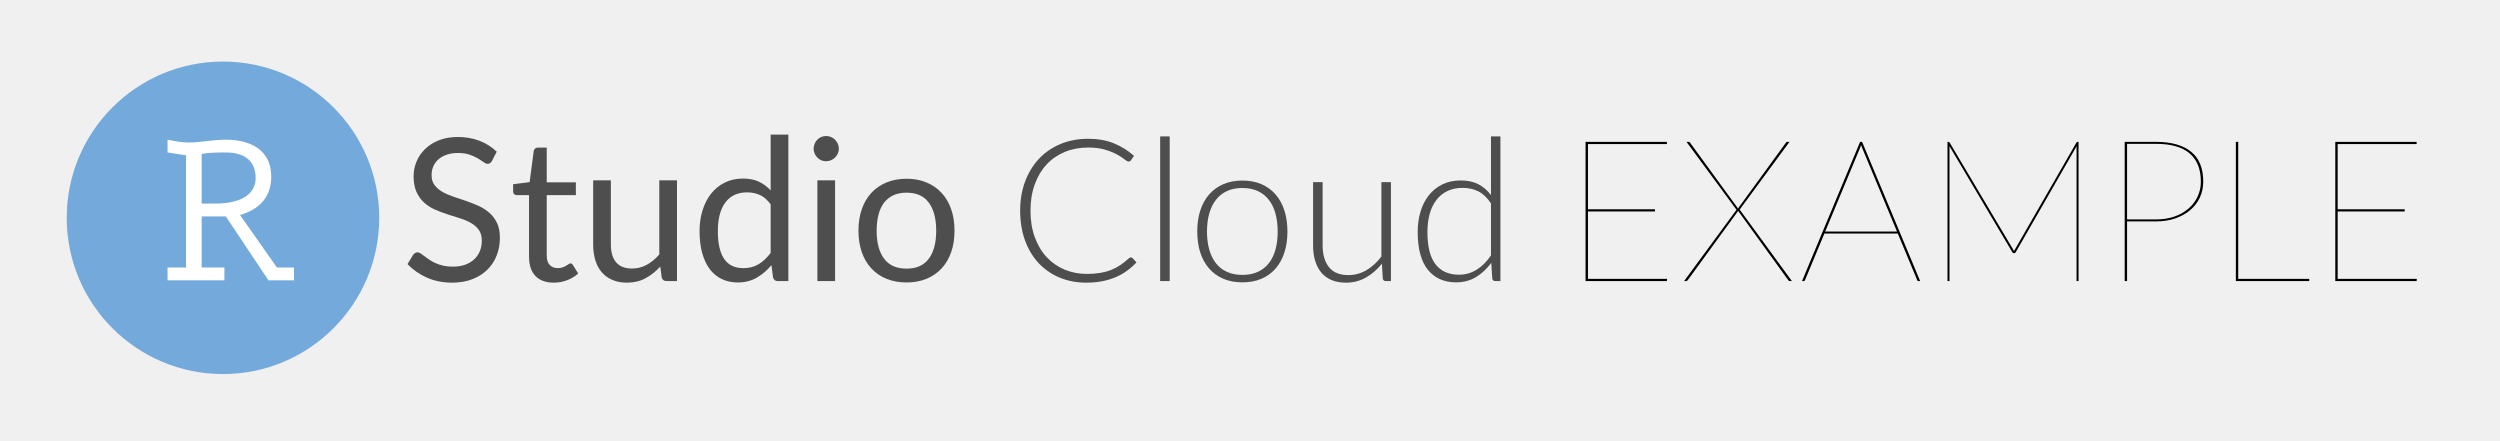
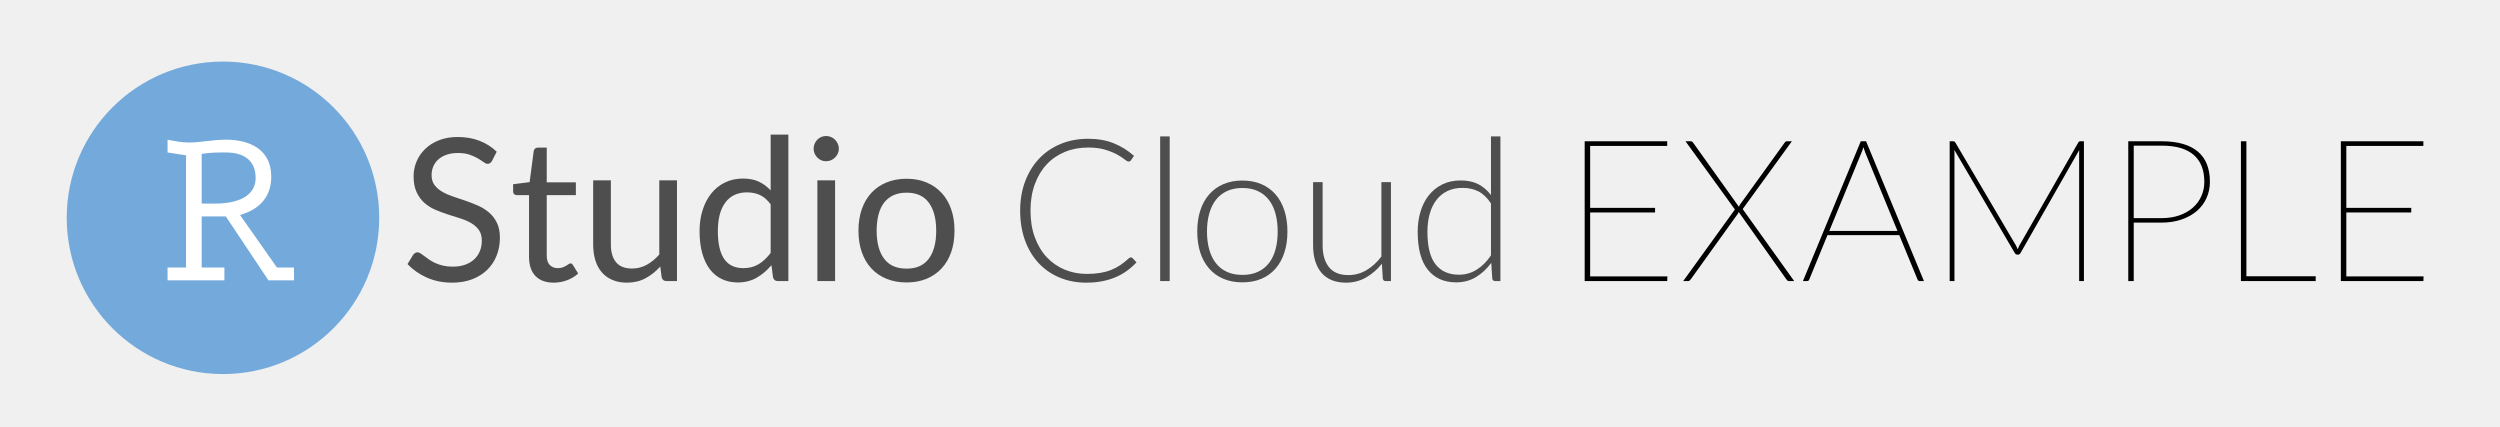
- <svg xmlns="http://www.w3.org/2000/svg" width="176px" height="31px" viewBox="0 0 176 31" version="1.1">
+ <svg xmlns="http://www.w3.org/2000/svg" width="176px" height="30px" viewBox="0 0 176 30" version="1.1">
  <defs />
  <g id="rstudio-cloud" stroke="none" stroke-width="1" fill="none" fill-rule="evenodd">
    <g id="r-orb" transform="translate(4.696761, 4.334034)" fill-rule="nonzero">
      <circle id="Oval" fill="#74AADB" cx="11" cy="11" r="11" />
      <path d="M14.8,14.5 L16,14.5 L16,15.4 L14.2,15.4 L11.2,10.9 L9.5,10.9 L9.5,14.5 L11.1,14.5 L11.1,15.4 L7.1,15.4 L7.1,14.5 L8.4,14.5 L8.4,6.6 L7.1,6.4 L7.1,5.5 C7.6,5.6 8.1,5.7 8.6,5.7 C9.4,5.7 10.3,5.5 11.2,5.5 C12.9,5.5 14.4,6.2 14.4,8.1 C14.4,9.5 13.6,10.4 12.2,10.8 L14.8,14.5 Z M9.5,10 L10.4,10 C12.5,10 13.3,9.2 13.3,8.2 C13.3,6.9 12.4,6.4 11.2,6.4 C10.6,6.4 10.1,6.4 9.5,6.5 C9.5,6.6 9.5,10 9.5,10 Z" id="Shape" fill="#FFFFFF" />
    </g>
    <path d="M34.64,11.324 C34.598,11.394 34.553,11.446 34.504,11.481 C34.455,11.516 34.395,11.534 34.325,11.534 C34.246,11.534 34.153,11.494 34.045,11.415 C33.938,11.335 33.804,11.248 33.643,11.152 C33.482,11.056 33.288,10.969 33.062,10.89 C32.836,10.81 32.561,10.771 32.239,10.771 C31.936,10.771 31.669,10.811 31.438,10.893 C31.207,10.975 31.013,11.086 30.857,11.226 C30.701,11.366 30.583,11.53 30.503,11.719 C30.424,11.908 30.384,12.112 30.384,12.332 C30.384,12.612 30.453,12.844 30.591,13.028 C30.729,13.212 30.911,13.37 31.137,13.501 C31.363,13.631 31.62,13.744 31.907,13.84 C32.194,13.936 32.488,14.035 32.789,14.138 C33.09,14.24 33.384,14.356 33.671,14.484 C33.958,14.612 34.215,14.775 34.441,14.971 C34.667,15.167 34.849,15.407 34.987,15.692 C35.125,15.976 35.193,16.326 35.193,16.742 C35.193,17.18 35.119,17.592 34.969,17.977 C34.82,18.362 34.602,18.697 34.315,18.982 C34.028,19.266 33.676,19.49 33.258,19.654 C32.84,19.817 32.365,19.899 31.833,19.899 C31.18,19.899 30.587,19.781 30.055,19.545 C29.523,19.309 29.068,18.991 28.69,18.59 L29.082,17.946 C29.12,17.894 29.165,17.851 29.219,17.816 C29.273,17.781 29.332,17.764 29.397,17.764 C29.458,17.764 29.527,17.788 29.604,17.837 C29.681,17.886 29.768,17.948 29.866,18.023 C29.964,18.097 30.076,18.179 30.202,18.268 C30.328,18.356 30.472,18.438 30.633,18.513 C30.794,18.587 30.977,18.649 31.182,18.698 C31.388,18.747 31.619,18.772 31.875,18.772 C32.197,18.772 32.484,18.727 32.736,18.639 C32.988,18.55 33.202,18.425 33.377,18.264 C33.552,18.103 33.686,17.911 33.779,17.687 C33.873,17.463 33.919,17.213 33.919,16.938 C33.919,16.634 33.851,16.386 33.713,16.192 C33.575,15.998 33.394,15.836 33.17,15.706 C32.946,15.575 32.69,15.464 32.4,15.373 C32.111,15.282 31.817,15.189 31.518,15.093 C31.22,14.997 30.926,14.887 30.636,14.761 C30.347,14.635 30.09,14.471 29.866,14.271 C29.642,14.07 29.462,13.819 29.324,13.518 C29.186,13.217 29.117,12.845 29.117,12.402 C29.117,12.047 29.186,11.704 29.324,11.373 C29.462,11.041 29.662,10.747 29.926,10.491 C30.19,10.234 30.514,10.029 30.899,9.875 C31.284,9.721 31.726,9.644 32.225,9.644 C32.785,9.644 33.295,9.732 33.755,9.91 C34.215,10.087 34.619,10.344 34.969,10.68 L34.64,11.324 Z M38.987,19.899 C38.427,19.899 37.997,19.742 37.696,19.43 C37.395,19.117 37.244,18.667 37.244,18.079 L37.244,13.739 L36.39,13.739 C36.316,13.739 36.253,13.716 36.201,13.672 C36.15,13.628 36.124,13.559 36.124,13.466 L36.124,12.969 L37.286,12.822 L37.573,10.631 C37.587,10.561 37.619,10.503 37.668,10.459 C37.717,10.415 37.781,10.393 37.86,10.393 L38.49,10.393 L38.49,12.836 L40.541,12.836 L40.541,13.739 L38.49,13.739 L38.49,17.995 C38.49,18.293 38.563,18.515 38.707,18.66 C38.852,18.804 39.039,18.877 39.267,18.877 C39.398,18.877 39.511,18.859 39.607,18.824 C39.703,18.789 39.785,18.751 39.855,18.709 C39.925,18.667 39.985,18.628 40.034,18.593 C40.083,18.558 40.126,18.541 40.163,18.541 C40.229,18.541 40.287,18.58 40.338,18.66 L40.702,19.255 C40.488,19.455 40.229,19.613 39.925,19.727 C39.622,19.841 39.309,19.899 38.987,19.899 Z M47.66,12.696 L47.66,19.787 L46.918,19.787 C46.741,19.787 46.629,19.7 46.582,19.528 L46.484,18.765 C46.176,19.105 45.831,19.379 45.448,19.587 C45.066,19.795 44.627,19.899 44.132,19.899 C43.745,19.899 43.403,19.834 43.107,19.706 C42.811,19.578 42.562,19.397 42.361,19.164 C42.161,18.93 42.01,18.648 41.91,18.317 C41.81,17.985 41.759,17.619 41.759,17.218 L41.759,12.696 L43.005,12.696 L43.005,17.218 C43.005,17.754 43.128,18.17 43.373,18.464 C43.618,18.758 43.992,18.905 44.496,18.905 C44.865,18.905 45.209,18.817 45.529,18.642 C45.849,18.467 46.144,18.226 46.414,17.918 L46.414,12.696 L47.66,12.696 Z M54.254,14.383 C54.021,14.07 53.769,13.852 53.498,13.728 C53.228,13.604 52.924,13.543 52.588,13.543 C51.93,13.543 51.424,13.778 51.069,14.25 C50.715,14.721 50.537,15.393 50.537,16.266 C50.537,16.728 50.577,17.123 50.656,17.452 C50.736,17.781 50.852,18.052 51.006,18.264 C51.16,18.476 51.349,18.632 51.573,18.73 C51.797,18.828 52.052,18.877 52.336,18.877 C52.747,18.877 53.105,18.783 53.411,18.597 C53.717,18.41 53.998,18.146 54.254,17.806 L54.254,14.383 Z M55.5,9.476 L55.5,19.787 L54.758,19.787 C54.581,19.787 54.469,19.7 54.422,19.528 L54.31,18.667 C54.007,19.031 53.662,19.325 53.274,19.549 C52.887,19.773 52.439,19.885 51.93,19.885 C51.524,19.885 51.156,19.806 50.824,19.65 C50.493,19.494 50.211,19.264 49.977,18.961 C49.744,18.657 49.564,18.279 49.438,17.827 C49.312,17.374 49.249,16.854 49.249,16.266 C49.249,15.743 49.319,15.256 49.459,14.806 C49.599,14.356 49.8,13.965 50.061,13.634 C50.323,13.302 50.644,13.042 51.024,12.853 C51.404,12.664 51.832,12.57 52.308,12.57 C52.742,12.57 53.115,12.643 53.425,12.79 C53.735,12.937 54.012,13.141 54.254,13.403 L54.254,9.476 L55.5,9.476 Z M58.79,12.696 L58.79,19.787 L57.544,19.787 L57.544,12.696 L58.79,12.696 Z M59.056,10.47 C59.056,10.591 59.032,10.704 58.983,10.809 C58.934,10.914 58.869,11.007 58.787,11.089 C58.705,11.171 58.61,11.235 58.5,11.282 C58.39,11.328 58.275,11.352 58.153,11.352 C58.032,11.352 57.919,11.328 57.814,11.282 C57.709,11.235 57.617,11.171 57.537,11.089 C57.458,11.007 57.395,10.914 57.348,10.809 C57.302,10.704 57.278,10.591 57.278,10.47 C57.278,10.348 57.302,10.233 57.348,10.123 C57.395,10.013 57.458,9.918 57.537,9.836 C57.617,9.754 57.709,9.69 57.814,9.644 C57.919,9.597 58.032,9.574 58.153,9.574 C58.275,9.574 58.39,9.597 58.5,9.644 C58.61,9.69 58.705,9.754 58.787,9.836 C58.869,9.918 58.934,10.013 58.983,10.123 C59.032,10.233 59.056,10.348 59.056,10.47 Z M63.823,12.584 C64.341,12.584 64.808,12.67 65.223,12.843 C65.639,13.015 65.993,13.26 66.287,13.578 C66.581,13.895 66.807,14.279 66.963,14.729 C67.119,15.179 67.197,15.682 67.197,16.238 C67.197,16.798 67.119,17.302 66.963,17.75 C66.807,18.198 66.581,18.58 66.287,18.898 C65.993,19.215 65.639,19.459 65.223,19.629 C64.808,19.799 64.341,19.885 63.823,19.885 C63.301,19.885 62.831,19.799 62.413,19.629 C61.995,19.459 61.639,19.215 61.345,18.898 C61.051,18.58 60.826,18.198 60.67,17.75 C60.514,17.302 60.435,16.798 60.435,16.238 C60.435,15.682 60.514,15.179 60.67,14.729 C60.826,14.279 61.051,13.895 61.345,13.578 C61.639,13.26 61.995,13.015 62.413,12.843 C62.831,12.67 63.301,12.584 63.823,12.584 Z M63.823,18.912 C64.523,18.912 65.046,18.677 65.391,18.208 C65.737,17.739 65.909,17.085 65.909,16.245 C65.909,15.4 65.737,14.742 65.391,14.271 C65.046,13.799 64.523,13.564 63.823,13.564 C63.469,13.564 63.16,13.624 62.896,13.746 C62.632,13.867 62.413,14.042 62.238,14.271 C62.063,14.499 61.932,14.78 61.846,15.114 C61.76,15.448 61.716,15.825 61.716,16.245 C61.716,17.085 61.89,17.739 62.238,18.208 C62.586,18.677 63.114,18.912 63.823,18.912 Z" id="Studio" fill="#4E4E4E" />
    <path d="M79.61,18.121 C79.657,18.121 79.696,18.137 79.729,18.17 L80.009,18.471 C79.804,18.69 79.581,18.887 79.341,19.062 C79.1,19.237 78.837,19.386 78.549,19.51 C78.262,19.634 77.948,19.729 77.605,19.797 C77.261,19.865 76.885,19.899 76.474,19.899 C75.788,19.899 75.159,19.778 74.588,19.538 C74.016,19.298 73.525,18.957 73.114,18.516 C72.703,18.075 72.385,17.542 72.159,16.917 C71.932,16.291 71.819,15.596 71.819,14.831 C71.819,14.079 71.936,13.393 72.169,12.773 C72.402,12.152 72.729,11.619 73.149,11.173 C73.569,10.727 74.073,10.382 74.661,10.137 C75.249,9.892 75.898,9.77 76.607,9.77 C77.284,9.77 77.883,9.875 78.406,10.085 C78.929,10.295 79.405,10.591 79.834,10.974 L79.617,11.289 C79.58,11.345 79.521,11.373 79.442,11.373 C79.386,11.373 79.295,11.321 79.169,11.219 C79.043,11.116 78.868,11.003 78.644,10.879 C78.42,10.755 78.141,10.642 77.808,10.54 C77.474,10.437 77.074,10.386 76.607,10.386 C76.01,10.386 75.463,10.488 74.966,10.694 C74.468,10.899 74.042,11.193 73.684,11.576 C73.327,11.958 73.049,12.425 72.848,12.976 C72.647,13.526 72.547,14.145 72.547,14.831 C72.547,15.531 72.648,16.156 72.852,16.707 C73.055,17.257 73.333,17.723 73.688,18.103 C74.043,18.483 74.461,18.775 74.945,18.978 C75.428,19.181 75.949,19.283 76.509,19.283 C76.864,19.283 77.18,19.259 77.457,19.213 C77.735,19.166 77.991,19.096 78.224,19.003 C78.457,18.909 78.674,18.795 78.875,18.66 C79.076,18.524 79.274,18.366 79.47,18.184 C79.493,18.165 79.517,18.15 79.54,18.138 C79.563,18.126 79.587,18.121 79.61,18.121 Z M82.347,9.602 L82.347,19.787 L81.675,19.787 L81.675,9.602 L82.347,9.602 Z M87.464,12.71 C87.963,12.71 88.41,12.795 88.805,12.965 C89.199,13.135 89.531,13.377 89.802,13.69 C90.073,14.002 90.279,14.379 90.421,14.82 C90.564,15.261 90.635,15.755 90.635,16.301 C90.635,16.847 90.564,17.339 90.421,17.778 C90.279,18.216 90.073,18.592 89.802,18.905 C89.531,19.217 89.199,19.458 88.805,19.626 C88.41,19.794 87.963,19.878 87.464,19.878 C86.965,19.878 86.518,19.794 86.124,19.626 C85.729,19.458 85.396,19.217 85.123,18.905 C84.849,18.592 84.642,18.216 84.499,17.778 C84.357,17.339 84.286,16.847 84.286,16.301 C84.286,15.755 84.357,15.261 84.499,14.82 C84.642,14.379 84.849,14.002 85.123,13.69 C85.396,13.377 85.729,13.135 86.124,12.965 C86.518,12.795 86.965,12.71 87.464,12.71 Z M87.464,19.353 C87.879,19.353 88.242,19.281 88.552,19.139 C88.863,18.997 89.122,18.793 89.329,18.527 C89.537,18.261 89.692,17.94 89.795,17.564 C89.898,17.188 89.949,16.767 89.949,16.301 C89.949,15.839 89.898,15.419 89.795,15.041 C89.692,14.663 89.537,14.339 89.329,14.071 C89.122,13.803 88.863,13.596 88.552,13.452 C88.242,13.307 87.879,13.235 87.464,13.235 C87.049,13.235 86.686,13.307 86.376,13.452 C86.065,13.596 85.806,13.803 85.599,14.071 C85.391,14.339 85.235,14.663 85.129,15.041 C85.024,15.419 84.972,15.839 84.972,16.301 C84.972,16.767 85.024,17.188 85.129,17.564 C85.235,17.94 85.391,18.261 85.599,18.527 C85.806,18.793 86.065,18.997 86.376,19.139 C86.686,19.281 87.049,19.353 87.464,19.353 Z M97.922,12.822 L97.922,19.787 L97.551,19.787 C97.434,19.787 97.367,19.726 97.348,19.605 L97.285,18.569 C96.963,18.97 96.591,19.292 96.168,19.535 C95.746,19.777 95.276,19.899 94.758,19.899 C94.371,19.899 94.032,19.838 93.743,19.717 C93.454,19.595 93.213,19.42 93.022,19.192 C92.831,18.963 92.686,18.688 92.588,18.366 C92.49,18.044 92.441,17.68 92.441,17.274 L92.441,12.822 L93.113,12.822 L93.113,17.274 C93.113,17.927 93.262,18.439 93.561,18.81 C93.86,19.181 94.315,19.367 94.926,19.367 C95.379,19.367 95.802,19.251 96.197,19.02 C96.591,18.789 96.942,18.468 97.25,18.058 L97.25,12.822 L97.922,12.822 Z M104.964,14.32 C104.698,13.918 104.403,13.636 104.079,13.473 C103.754,13.309 103.384,13.228 102.969,13.228 C102.558,13.228 102.199,13.302 101.891,13.452 C101.583,13.601 101.325,13.812 101.118,14.085 C100.91,14.358 100.754,14.685 100.648,15.065 C100.543,15.445 100.491,15.864 100.491,16.322 C100.491,17.358 100.681,18.119 101.061,18.607 C101.442,19.095 101.991,19.339 102.71,19.339 C103.167,19.339 103.585,19.22 103.963,18.982 C104.341,18.744 104.675,18.41 104.964,17.981 L104.964,14.32 Z M105.629,9.602 L105.629,19.787 L105.265,19.787 C105.144,19.787 105.074,19.726 105.055,19.605 L104.985,18.506 C104.677,18.926 104.318,19.259 103.907,19.507 C103.496,19.754 103.034,19.878 102.521,19.878 C101.662,19.878 100.995,19.581 100.519,18.989 C100.043,18.396 99.805,17.507 99.805,16.322 C99.805,15.813 99.871,15.338 100.004,14.897 C100.138,14.456 100.332,14.073 100.589,13.749 C100.846,13.425 101.162,13.169 101.537,12.983 C101.913,12.796 102.346,12.703 102.836,12.703 C103.307,12.703 103.716,12.789 104.061,12.962 C104.406,13.134 104.707,13.391 104.964,13.732 L104.964,9.602 L105.629,9.602 Z" id="Cloud" fill="#4E4E4E" />
-     <path d="M117.364,19.633 L117.35,19.787 L111.624,19.787 L111.624,9.987 L117.35,9.987 L117.35,10.141 L111.792,10.141 L111.792,14.733 L116.51,14.733 L116.51,14.887 L111.792,14.887 L111.792,19.633 L117.364,19.633 Z M126.149,19.787 L125.995,19.787 C125.958,19.787 125.931,19.774 125.915,19.748 C125.898,19.722 125.883,19.703 125.869,19.689 L122.362,14.845 C122.353,14.859 122.344,14.873 122.338,14.887 C122.331,14.901 122.318,14.919 122.299,14.943 L118.841,19.689 C118.818,19.712 118.798,19.734 118.781,19.755 C118.765,19.776 118.743,19.787 118.715,19.787 L118.561,19.787 L122.25,14.768 L118.729,9.987 L118.883,9.987 C118.92,9.987 118.947,9.999 118.963,10.025 C118.98,10.051 118.995,10.071 119.009,10.085 L122.362,14.684 C122.371,14.665 122.381,14.649 122.39,14.635 C122.399,14.621 122.411,14.602 122.425,14.579 L125.701,10.085 C125.715,10.061 125.733,10.039 125.754,10.018 C125.775,9.997 125.799,9.987 125.827,9.987 L125.981,9.987 L122.474,14.754 L126.149,19.787 Z M133.548,16.301 L131.133,10.505 C131.11,10.453 131.09,10.404 131.073,10.358 C131.057,10.311 131.04,10.262 131.021,10.211 C131.002,10.262 130.985,10.311 130.969,10.358 C130.952,10.404 130.932,10.453 130.909,10.505 L128.494,16.301 L133.548,16.301 Z M135.179,19.787 L135.053,19.787 C135.011,19.787 134.983,19.763 134.969,19.717 L133.604,16.441 L128.438,16.441 L127.073,19.717 C127.059,19.763 127.026,19.787 126.975,19.787 L126.863,19.787 L130.951,9.987 L131.091,9.987 L135.179,19.787 Z M146.33,9.987 L146.33,19.787 L146.19,19.787 L146.19,10.354 C146.19,10.333 146.192,10.311 146.197,10.288 L141.906,17.757 C141.873,17.803 141.841,17.827 141.808,17.827 L141.766,17.827 C141.733,17.827 141.701,17.803 141.668,17.757 L137.237,10.281 C137.242,10.304 137.244,10.327 137.244,10.351 L137.244,19.787 L137.104,19.787 L137.104,9.987 L137.16,9.987 C137.202,9.987 137.235,10.005 137.258,10.043 L141.71,17.54 C141.729,17.568 141.744,17.593 141.756,17.617 C141.767,17.64 141.778,17.663 141.787,17.687 C141.796,17.663 141.807,17.64 141.819,17.617 C141.83,17.593 141.845,17.568 141.864,17.54 L146.176,10.043 C146.199,10.005 146.232,9.987 146.274,9.987 L146.33,9.987 Z M151.79,15.447 C152.271,15.447 152.705,15.378 153.092,15.24 C153.479,15.102 153.809,14.913 154.083,14.673 C154.356,14.433 154.567,14.152 154.716,13.83 C154.865,13.508 154.94,13.16 154.94,12.787 C154.94,11.914 154.678,11.252 154.153,10.802 C153.627,10.352 152.84,10.127 151.79,10.127 L149.746,10.127 L149.746,15.447 L151.79,15.447 Z M151.79,9.987 C152.859,9.987 153.679,10.218 154.25,10.68 C154.822,11.142 155.108,11.844 155.108,12.787 C155.108,13.193 155.028,13.567 154.867,13.91 C154.705,14.253 154.478,14.548 154.184,14.796 C153.89,15.043 153.54,15.237 153.134,15.377 C152.728,15.517 152.28,15.587 151.79,15.587 L149.746,15.587 L149.746,19.787 L149.578,19.787 L149.578,9.987 L151.79,9.987 Z M162.57,19.633 L162.57,19.787 L157.404,19.787 L157.404,9.987 L157.572,9.987 L157.572,19.633 L162.57,19.633 Z M170.144,19.633 L170.13,19.787 L164.404,19.787 L164.404,9.987 L170.13,9.987 L170.13,10.141 L164.572,10.141 L164.572,14.733 L169.29,14.733 L169.29,14.887 L164.572,14.887 L164.572,19.633 L170.144,19.633 Z" id="EXAMPLE" fill="#000000" />
+     <path d="M117.385,19.458 L117.371,19.787 L111.561,19.787 L111.561,9.945 L117.371,9.945 L117.371,10.274 L111.946,10.274 L111.946,14.635 L116.517,14.635 L116.517,14.957 L111.946,14.957 L111.946,19.458 L117.385,19.458 Z M126.31,19.787 L125.932,19.787 C125.885,19.787 125.85,19.771 125.827,19.741 C125.804,19.711 125.78,19.684 125.757,19.661 L122.404,14.922 C122.39,14.978 122.367,15.024 122.334,15.062 L119.03,19.661 C119.002,19.689 118.975,19.717 118.95,19.745 C118.924,19.773 118.892,19.787 118.855,19.787 L118.498,19.787 L122.138,14.747 L118.659,9.945 L119.037,9.945 C119.084,9.945 119.118,9.957 119.138,9.983 C119.159,10.009 119.182,10.033 119.205,10.057 L122.418,14.558 C122.427,14.534 122.438,14.51 122.45,14.484 C122.461,14.458 122.476,14.432 122.495,14.404 L125.624,10.064 C125.643,10.036 125.665,10.009 125.691,9.983 C125.716,9.957 125.748,9.945 125.785,9.945 L126.149,9.945 L122.684,14.719 L126.31,19.787 Z M133.583,16.259 L131.329,10.778 C131.278,10.652 131.229,10.512 131.182,10.358 C131.14,10.512 131.091,10.652 131.035,10.778 L128.781,16.259 L133.583,16.259 Z M135.445,19.787 L135.144,19.787 C135.074,19.787 135.023,19.747 134.99,19.668 L133.709,16.553 L128.655,16.553 L127.374,19.668 C127.351,19.747 127.297,19.787 127.213,19.787 L126.926,19.787 L131,9.945 L131.371,9.945 L135.445,19.787 Z M146.708,9.945 L146.708,19.787 L146.372,19.787 L146.372,10.785 C146.372,10.747 146.373,10.71 146.375,10.673 C146.378,10.635 146.379,10.598 146.379,10.561 L142.249,17.806 C142.202,17.885 142.146,17.925 142.081,17.925 L142.011,17.925 C141.941,17.925 141.883,17.885 141.836,17.806 L137.58,10.547 C137.585,10.589 137.588,10.629 137.59,10.669 C137.593,10.709 137.594,10.747 137.594,10.785 L137.594,19.787 L137.258,19.787 L137.258,9.945 L137.489,9.945 C137.526,9.945 137.558,9.95 137.583,9.962 C137.609,9.974 137.634,9.998 137.657,10.036 L141.927,17.288 C141.969,17.376 142.009,17.463 142.046,17.547 C142.065,17.505 142.083,17.461 142.102,17.417 C142.121,17.373 142.142,17.327 142.165,17.281 L146.309,10.036 C146.332,9.998 146.357,9.974 146.382,9.962 C146.408,9.95 146.44,9.945 146.477,9.945 L146.708,9.945 Z M152.182,15.356 C152.644,15.356 153.06,15.29 153.431,15.16 C153.803,15.029 154.117,14.849 154.376,14.621 C154.636,14.392 154.835,14.121 154.975,13.809 C155.115,13.496 155.185,13.16 155.185,12.801 C155.185,11.97 154.935,11.338 154.436,10.904 C153.937,10.47 153.185,10.253 152.182,10.253 L150.215,10.253 L150.215,15.356 L152.182,15.356 Z M152.182,9.945 C153.293,9.945 154.136,10.183 154.713,10.659 C155.289,11.135 155.577,11.849 155.577,12.801 C155.577,13.216 155.497,13.6 155.335,13.952 C155.174,14.304 154.945,14.608 154.646,14.862 C154.347,15.116 153.989,15.315 153.571,15.457 C153.154,15.599 152.691,15.671 152.182,15.671 L150.215,15.671 L150.215,19.787 L149.83,19.787 L149.83,9.945 L152.182,9.945 Z M163.025,19.451 L163.025,19.787 L157.761,19.787 L157.761,9.945 L158.146,9.945 L158.146,19.451 L163.025,19.451 Z M170.62,19.458 L170.606,19.787 L164.796,19.787 L164.796,9.945 L170.606,9.945 L170.606,10.274 L165.181,10.274 L165.181,14.635 L169.752,14.635 L169.752,14.957 L165.181,14.957 L165.181,19.458 L170.62,19.458 Z" id="EXAMPLE" fill="#000000" />
  </g>
</svg>
